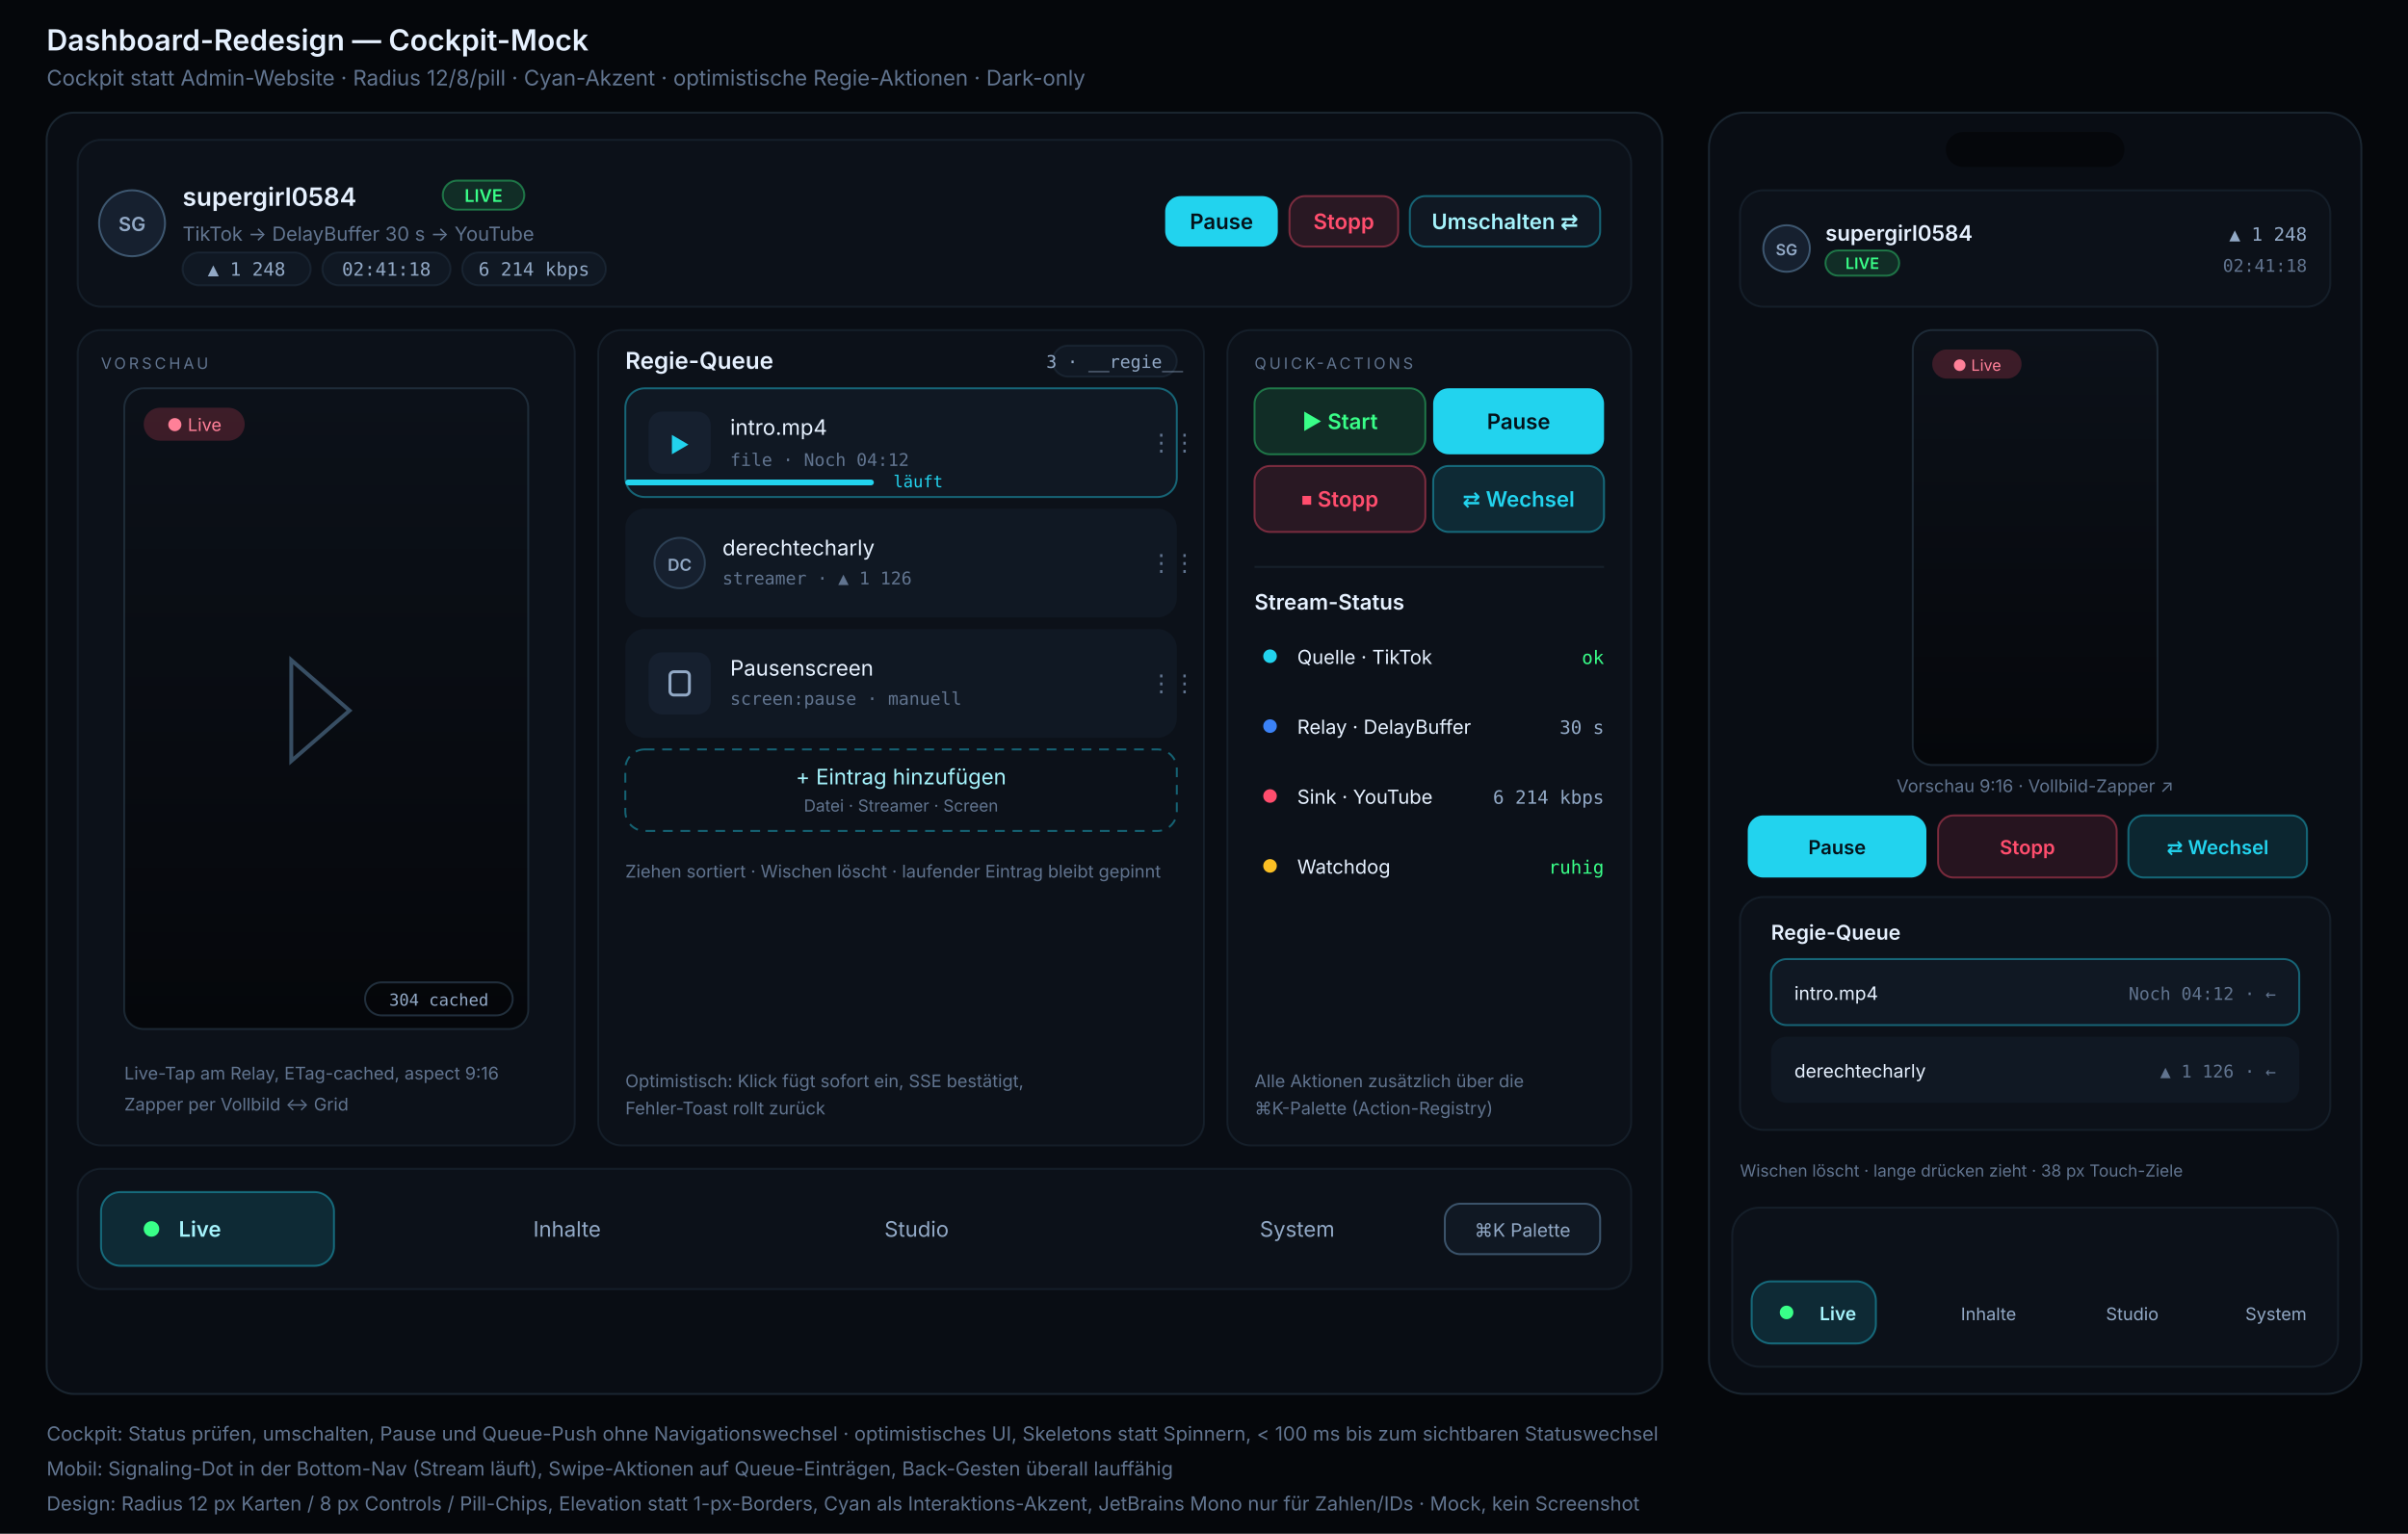
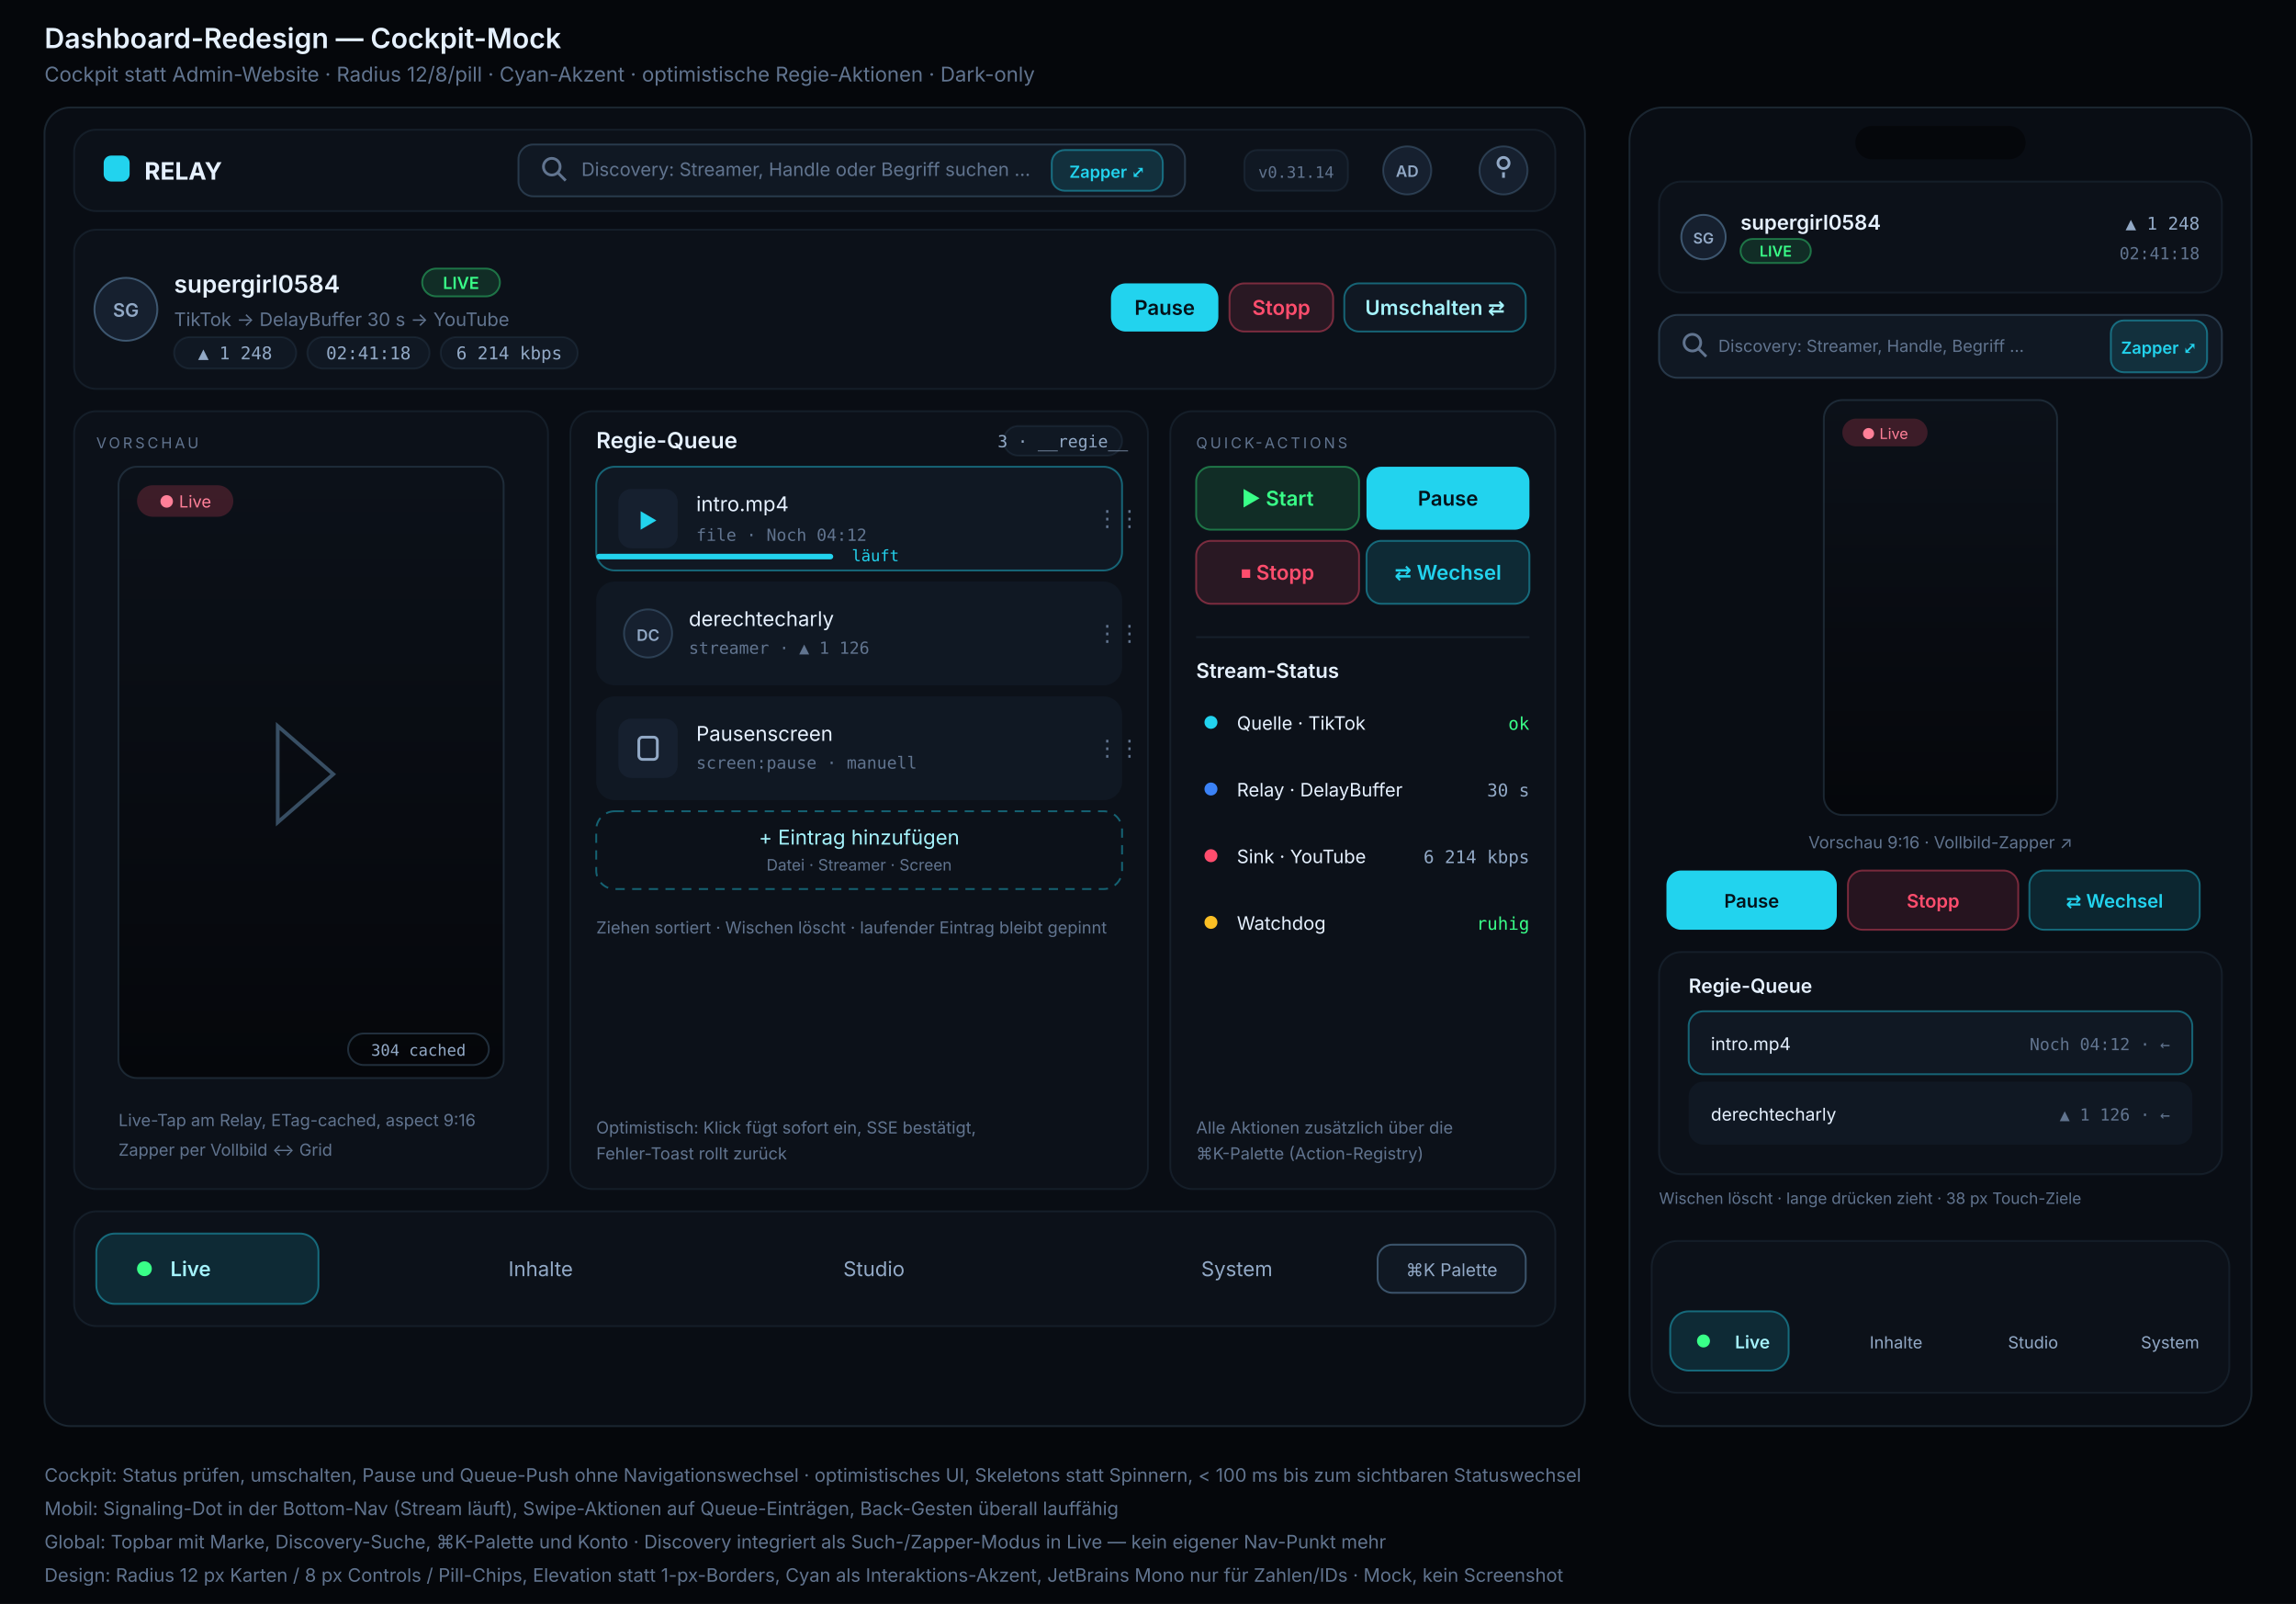
- <svg xmlns="http://www.w3.org/2000/svg" viewBox="0 0 1240 790" width="1240" height="790" font-family="Inter, 'Segoe UI', system-ui, sans-serif">
+ <svg xmlns="http://www.w3.org/2000/svg" viewBox="0 0 1240 866" width="1240" height="866" font-family="Inter, 'Segoe UI', system-ui, sans-serif">
  <defs>
    <linearGradient id="prev" x1="0" y1="0" x2="0" y2="1">
      <stop offset="0" stop-color="#0c1119" />
      <stop offset="1" stop-color="#05070b" />
    </linearGradient>
  </defs>
-   <rect width="1240" height="790" fill="#05070b" />
+   <rect width="1240" height="866" fill="#05070b" />
  <text x="24" y="26" fill="#e6f1ff" font-size="15" font-weight="600">Dashboard-Redesign — Cockpit-Mock</text>
  <text x="24" y="44" fill="#61748f" font-size="11">Cockpit statt Admin-Website · Radius 12/8/pill · Cyan-Akzent · optimistische Regie-Aktionen · Dark-only</text>
-   <rect x="24" y="58" width="832" height="660" rx="14" fill="#090d14" stroke="rgba(148,208,255,0.14)" />
-   <rect x="40" y="72" width="800" height="86" rx="12" fill="#0c1119" stroke="rgba(148,208,255,0.08)" />
-   <circle cx="68" cy="115" r="17" fill="#16202f" stroke="rgba(148,208,255,0.34)" />
-   <text x="68" y="119" fill="#92a9c6" font-size="10" text-anchor="middle" font-weight="600">SG</text>
-   <text x="94" y="106" fill="#e6f1ff" font-size="13" font-weight="600">supergirl0584</text>
-   <rect x="228" y="93" width="42" height="15" rx="7.5" fill="rgba(57,255,136,0.12)" stroke="rgba(57,255,136,0.38)" />
-   <text x="249" y="104" fill="#39ff88" font-size="9" font-weight="600" text-anchor="middle">LIVE</text>
-   <text x="94" y="124" fill="#61748f" font-size="10">TikTok → DelayBuffer 30 s → YouTube</text>
+   <rect x="24" y="58" width="832" height="712" rx="14" fill="#090d14" stroke="rgba(148,208,255,0.14)" />
+   <rect x="40" y="70" width="800" height="44" rx="12" fill="#0c1119" stroke="rgba(148,208,255,0.08)" />
+   <rect x="56" y="84" width="14" height="14" rx="4" fill="#22d3ee" />
+   <text x="78" y="97" fill="#e6f1ff" font-size="13" font-weight="700">RELAY</text>
+   <rect x="280" y="78" width="360" height="28" rx="8" fill="#101823" stroke="rgba(148,208,255,0.2)" />
+   <circle cx="298" cy="90" r="4.5" fill="none" stroke="#61748f" stroke-width="1.5" />
+   <line x1="301.5" y1="93.5" x2="305.5" y2="97.5" stroke="#61748f" stroke-width="1.5" />
+   <text x="314" y="95" fill="#61748f" font-size="10">Discovery: Streamer, Handle oder Begriff suchen …</text>
+   <rect x="568" y="81" width="60" height="22" rx="7" fill="rgba(34,211,238,0.13)" stroke="rgba(34,211,238,0.42)" />
+   <text x="598" y="96" fill="#22d3ee" font-size="9" font-weight="600" text-anchor="middle">Zapper ⤢</text>
+   <rect x="672" y="81" width="56" height="22" rx="7" fill="#101823" stroke="rgba(148,208,255,0.08)" />
+   <text x="700" y="96" fill="#61748f" font-size="8.5" text-anchor="middle" font-family="'JetBrains Mono', ui-monospace, monospace">v0.31.14</text>
+   <circle cx="760" cy="92" r="13" fill="#16202f" stroke="rgba(148,208,255,0.2)" />
+   <text x="760" y="95.5" fill="#92a9c6" font-size="8.5" text-anchor="middle" font-weight="600">AD</text>
+   <circle cx="812" cy="92" r="13" fill="#16202f" stroke="rgba(148,208,255,0.2)" />
+   <circle cx="812" cy="88" r="3" fill="none" stroke="#92a9c6" stroke-width="1.5" />
+   <line x1="812" y1="93" x2="812" y2="96" stroke="#92a9c6" stroke-width="1.5" />
+   <rect x="40" y="124" width="800" height="86" rx="12" fill="#0c1119" stroke="rgba(148,208,255,0.08)" />
+   <circle cx="68" cy="167" r="17" fill="#16202f" stroke="rgba(148,208,255,0.34)" />
+   <text x="68" y="171" fill="#92a9c6" font-size="10" text-anchor="middle" font-weight="600">SG</text>
+   <text x="94" y="158" fill="#e6f1ff" font-size="13" font-weight="600">supergirl0584</text>
+   <rect x="228" y="145" width="42" height="15" rx="7.5" fill="rgba(57,255,136,0.12)" stroke="rgba(57,255,136,0.38)" />
+   <text x="249" y="156" fill="#39ff88" font-size="9" font-weight="600" text-anchor="middle">LIVE</text>
+   <text x="94" y="176" fill="#61748f" font-size="10">TikTok → DelayBuffer 30 s → YouTube</text>
  <g font-size="9.5" fill="#92a9c6">
-     <rect x="94" y="130" width="66" height="17" rx="8.5" fill="#101823" stroke="rgba(148,208,255,0.08)" />
-     <text x="127" y="142" text-anchor="middle" font-family="'JetBrains Mono', ui-monospace, monospace">▲ 1 248</text>
-     <rect x="166" y="130" width="66" height="17" rx="8.5" fill="#101823" stroke="rgba(148,208,255,0.08)" />
-     <text x="199" y="142" text-anchor="middle" font-family="'JetBrains Mono', ui-monospace, monospace">02:41:18</text>
-     <rect x="238" y="130" width="74" height="17" rx="8.5" fill="#101823" stroke="rgba(148,208,255,0.08)" />
-     <text x="275" y="142" text-anchor="middle" font-family="'JetBrains Mono', ui-monospace, monospace">6 214 kbps</text>
+     <rect x="94" y="182" width="66" height="17" rx="8.5" fill="#101823" stroke="rgba(148,208,255,0.08)" />
+     <text x="127" y="194" text-anchor="middle" font-family="'JetBrains Mono', ui-monospace, monospace">▲ 1 248</text>
+     <rect x="166" y="182" width="66" height="17" rx="8.5" fill="#101823" stroke="rgba(148,208,255,0.08)" />
+     <text x="199" y="194" text-anchor="middle" font-family="'JetBrains Mono', ui-monospace, monospace">02:41:18</text>
+     <rect x="238" y="182" width="74" height="17" rx="8.5" fill="#101823" stroke="rgba(148,208,255,0.08)" />
+     <text x="275" y="194" text-anchor="middle" font-family="'JetBrains Mono', ui-monospace, monospace">6 214 kbps</text>
  </g>
-   <rect x="600" y="101" width="58" height="26" rx="8" fill="#22d3ee" />
-   <text x="629" y="118" fill="#04121a" font-size="11" font-weight="600" text-anchor="middle">Pause</text>
-   <rect x="664" y="101" width="56" height="26" rx="8" fill="rgba(255,77,109,0.12)" stroke="rgba(255,77,109,0.42)" />
-   <text x="692" y="118" fill="#ff4d6d" font-size="11" font-weight="600" text-anchor="middle">Stopp</text>
-   <rect x="726" y="101" width="98" height="26" rx="8" fill="#101823" stroke="rgba(34,211,238,0.42)" />
-   <text x="775" y="118" fill="#a5f3fc" font-size="11" font-weight="600" text-anchor="middle">Umschalten ⇄</text>
-   <rect x="40" y="170" width="256" height="420" rx="12" fill="#0c1119" stroke="rgba(148,208,255,0.08)" />
-   <text x="52" y="190" fill="#61748f" font-size="8" letter-spacing="1.5">VORSCHAU</text>
-   <rect x="64" y="200" width="208" height="330" rx="10" fill="url(#prev)" stroke="rgba(148,208,255,0.14)" />
-   <path d="M150 340 l30 26 -30 26 z" fill="none" stroke="rgba(148,208,255,0.34)" stroke-width="2" />
-   <rect x="74" y="210" width="52" height="17" rx="8.5" fill="rgba(255,77,109,0.2)" />
-   <text x="100" y="222" fill="#ff8098" font-size="9" text-anchor="middle">● Live</text>
-   <rect x="188" y="506" width="76" height="17" rx="8.5" fill="rgba(5,7,11,0.8)" stroke="rgba(148,208,255,0.2)" />
-   <text x="226" y="518" fill="#92a9c6" font-size="8.5" text-anchor="middle" font-family="'JetBrains Mono', ui-monospace, monospace">304 cached</text>
-   <text x="64" y="556" fill="#61748f" font-size="9">Live-Tap am Relay, ETag-cached, aspect 9:16</text>
-   <text x="64" y="572" fill="#61748f" font-size="9">Zapper per Vollbild ↔ Grid</text>
-   <rect x="308" y="170" width="312" height="420" rx="12" fill="#0c1119" stroke="rgba(148,208,255,0.08)" />
-   <text x="322" y="190" fill="#e6f1ff" font-size="12" font-weight="600">Regie-Queue</text>
-   <rect x="542" y="178" width="64" height="16" rx="8" fill="#101823" stroke="rgba(148,208,255,0.08)" />
-   <text x="574" y="189.5" fill="#92a9c6" font-size="9" text-anchor="middle" font-family="'JetBrains Mono', ui-monospace, monospace">3 · __regie__</text>
-   <rect x="322" y="200" width="284" height="56" rx="10" fill="#101823" stroke="rgba(34,211,238,0.42)" />
-   <rect x="334" y="212" width="32" height="32" rx="7" fill="#16202f" />
-   <text x="350" y="233" fill="#22d3ee" font-size="11" text-anchor="middle">▶</text>
-   <text x="376" y="224" fill="#e6f1ff" font-size="11">intro.mp4</text>
-   <text x="376" y="240" fill="#61748f" font-size="9" font-family="'JetBrains Mono', ui-monospace, monospace">file · Noch 04:12</text>
-   <text x="592" y="232" fill="#61748f" font-size="12">⋮⋮</text>
-   <rect x="322" y="247" width="128" height="3" rx="1.5" fill="#22d3ee" />
-   <text x="460" y="251" fill="#22d3ee" font-size="8.5" font-family="'JetBrains Mono', ui-monospace, monospace">läuft</text>
-   <rect x="322" y="262" width="284" height="56" rx="10" fill="#101823" />
-   <circle cx="350" cy="290" r="13" fill="#16202f" stroke="rgba(148,208,255,0.2)" />
-   <text x="350" y="294" fill="#92a9c6" font-size="8.5" text-anchor="middle" font-weight="600">DC</text>
-   <text x="372" y="286" fill="#e6f1ff" font-size="11">derechtecharly</text>
-   <text x="372" y="301" fill="#61748f" font-size="9" font-family="'JetBrains Mono', ui-monospace, monospace">streamer · ▲ 1 126</text>
-   <text x="592" y="294" fill="#61748f" font-size="12">⋮⋮</text>
-   <rect x="322" y="324" width="284" height="56" rx="10" fill="#101823" />
-   <rect x="334" y="336" width="32" height="32" rx="7" fill="#16202f" />
-   <rect x="345" y="346" width="10" height="12" rx="2" fill="none" stroke="#92a9c6" stroke-width="1.5" />
-   <text x="376" y="348" fill="#e6f1ff" font-size="11">Pausenscreen</text>
-   <text x="376" y="363" fill="#61748f" font-size="9" font-family="'JetBrains Mono', ui-monospace, monospace">screen:pause · manuell</text>
-   <text x="592" y="356" fill="#61748f" font-size="12">⋮⋮</text>
-   <rect x="322" y="386" width="284" height="42" rx="10" fill="none" stroke="rgba(34,211,238,0.42)" stroke-dasharray="5 4" />
-   <text x="464" y="404" fill="#a5f3fc" font-size="11" text-anchor="middle">+ Eintrag hinzufügen</text>
-   <text x="464" y="418" fill="#61748f" font-size="8.5" text-anchor="middle">Datei · Streamer · Screen</text>
-   <text x="322" y="452" fill="#61748f" font-size="9">Ziehen sortiert · Wischen löscht · laufender Eintrag bleibt gepinnt</text>
-   <text x="322" y="560" fill="#61748f" font-size="9">Optimistisch: Klick fügt sofort ein, SSE bestätigt,</text>
-   <text x="322" y="574" fill="#61748f" font-size="9">Fehler-Toast rollt zurück</text>
-   <rect x="632" y="170" width="208" height="420" rx="12" fill="#0c1119" stroke="rgba(148,208,255,0.08)" />
-   <text x="646" y="190" fill="#61748f" font-size="8" letter-spacing="1.5">QUICK-ACTIONS</text>
-   <rect x="646" y="200" width="88" height="34" rx="8" fill="rgba(57,255,136,0.12)" stroke="rgba(57,255,136,0.38)" />
-   <text x="690" y="221" fill="#39ff88" font-size="11" font-weight="600" text-anchor="middle">▶ Start</text>
-   <rect x="738" y="200" width="88" height="34" rx="8" fill="#22d3ee" />
-   <text x="782" y="221" fill="#04121a" font-size="11" font-weight="600" text-anchor="middle">Pause</text>
-   <rect x="646" y="240" width="88" height="34" rx="8" fill="rgba(255,77,109,0.12)" stroke="rgba(255,77,109,0.42)" />
-   <text x="690" y="261" fill="#ff4d6d" font-size="11" font-weight="600" text-anchor="middle">⏹ Stopp</text>
-   <rect x="738" y="240" width="88" height="34" rx="8" fill="rgba(34,211,238,0.13)" stroke="rgba(34,211,238,0.42)" />
-   <text x="782" y="261" fill="#22d3ee" font-size="11" font-weight="600" text-anchor="middle">⇄ Wechsel</text>
-   <line x1="646" y1="292" x2="826" y2="292" stroke="rgba(148,208,255,0.08)" />
-   <text x="646" y="314" fill="#e6f1ff" font-size="11" font-weight="600">Stream-Status</text>
+   <rect x="600" y="153" width="58" height="26" rx="8" fill="#22d3ee" />
+   <text x="629" y="170" fill="#04121a" font-size="11" font-weight="600" text-anchor="middle">Pause</text>
+   <rect x="664" y="153" width="56" height="26" rx="8" fill="rgba(255,77,109,0.12)" stroke="rgba(255,77,109,0.42)" />
+   <text x="692" y="170" fill="#ff4d6d" font-size="11" font-weight="600" text-anchor="middle">Stopp</text>
+   <rect x="726" y="153" width="98" height="26" rx="8" fill="#101823" stroke="rgba(34,211,238,0.42)" />
+   <text x="775" y="170" fill="#a5f3fc" font-size="11" font-weight="600" text-anchor="middle">Umschalten ⇄</text>
+   <rect x="40" y="222" width="256" height="420" rx="12" fill="#0c1119" stroke="rgba(148,208,255,0.08)" />
+   <text x="52" y="242" fill="#61748f" font-size="8" letter-spacing="1.5">VORSCHAU</text>
+   <rect x="64" y="252" width="208" height="330" rx="10" fill="url(#prev)" stroke="rgba(148,208,255,0.14)" />
+   <path d="M150 392 l30 26 -30 26 z" fill="none" stroke="rgba(148,208,255,0.34)" stroke-width="2" />
+   <rect x="74" y="262" width="52" height="17" rx="8.5" fill="rgba(255,77,109,0.2)" />
+   <text x="100" y="274" fill="#ff8098" font-size="9" text-anchor="middle">● Live</text>
+   <rect x="188" y="558" width="76" height="17" rx="8.5" fill="rgba(5,7,11,0.8)" stroke="rgba(148,208,255,0.2)" />
+   <text x="226" y="570" fill="#92a9c6" font-size="8.5" text-anchor="middle" font-family="'JetBrains Mono', ui-monospace, monospace">304 cached</text>
+   <text x="64" y="608" fill="#61748f" font-size="9">Live-Tap am Relay, ETag-cached, aspect 9:16</text>
+   <text x="64" y="624" fill="#61748f" font-size="9">Zapper per Vollbild ↔ Grid</text>
+   <rect x="308" y="222" width="312" height="420" rx="12" fill="#0c1119" stroke="rgba(148,208,255,0.08)" />
+   <text x="322" y="242" fill="#e6f1ff" font-size="12" font-weight="600">Regie-Queue</text>
+   <rect x="542" y="230" width="64" height="16" rx="8" fill="#101823" stroke="rgba(148,208,255,0.08)" />
+   <text x="574" y="241.5" fill="#92a9c6" font-size="9" text-anchor="middle" font-family="'JetBrains Mono', ui-monospace, monospace">3 · __regie__</text>
+   <rect x="322" y="252" width="284" height="56" rx="10" fill="#101823" stroke="rgba(34,211,238,0.42)" />
+   <rect x="334" y="264" width="32" height="32" rx="7" fill="#16202f" />
+   <text x="350" y="285" fill="#22d3ee" font-size="11" text-anchor="middle">▶</text>
+   <text x="376" y="276" fill="#e6f1ff" font-size="11">intro.mp4</text>
+   <text x="376" y="292" fill="#61748f" font-size="9" font-family="'JetBrains Mono', ui-monospace, monospace">file · Noch 04:12</text>
+   <text x="592" y="284" fill="#61748f" font-size="12">⋮⋮</text>
+   <rect x="322" y="299" width="128" height="3" rx="1.5" fill="#22d3ee" />
+   <text x="460" y="303" fill="#22d3ee" font-size="8.5" font-family="'JetBrains Mono', ui-monospace, monospace">läuft</text>
+   <rect x="322" y="314" width="284" height="56" rx="10" fill="#101823" />
+   <circle cx="350" cy="342" r="13" fill="#16202f" stroke="rgba(148,208,255,0.2)" />
+   <text x="350" y="346" fill="#92a9c6" font-size="8.5" text-anchor="middle" font-weight="600">DC</text>
+   <text x="372" y="338" fill="#e6f1ff" font-size="11">derechtecharly</text>
+   <text x="372" y="353" fill="#61748f" font-size="9" font-family="'JetBrains Mono', ui-monospace, monospace">streamer · ▲ 1 126</text>
+   <text x="592" y="346" fill="#61748f" font-size="12">⋮⋮</text>
+   <rect x="322" y="376" width="284" height="56" rx="10" fill="#101823" />
+   <rect x="334" y="388" width="32" height="32" rx="7" fill="#16202f" />
+   <rect x="345" y="398" width="10" height="12" rx="2" fill="none" stroke="#92a9c6" stroke-width="1.5" />
+   <text x="376" y="400" fill="#e6f1ff" font-size="11">Pausenscreen</text>
+   <text x="376" y="415" fill="#61748f" font-size="9" font-family="'JetBrains Mono', ui-monospace, monospace">screen:pause · manuell</text>
+   <text x="592" y="408" fill="#61748f" font-size="12">⋮⋮</text>
+   <rect x="322" y="438" width="284" height="42" rx="10" fill="none" stroke="rgba(34,211,238,0.42)" stroke-dasharray="5 4" />
+   <text x="464" y="456" fill="#a5f3fc" font-size="11" text-anchor="middle">+ Eintrag hinzufügen</text>
+   <text x="464" y="470" fill="#61748f" font-size="8.5" text-anchor="middle">Datei · Streamer · Screen</text>
+   <text x="322" y="504" fill="#61748f" font-size="9">Ziehen sortiert · Wischen löscht · laufender Eintrag bleibt gepinnt</text>
+   <text x="322" y="612" fill="#61748f" font-size="9">Optimistisch: Klick fügt sofort ein, SSE bestätigt,</text>
+   <text x="322" y="626" fill="#61748f" font-size="9">Fehler-Toast rollt zurück</text>
+   <rect x="632" y="222" width="208" height="420" rx="12" fill="#0c1119" stroke="rgba(148,208,255,0.08)" />
+   <text x="646" y="242" fill="#61748f" font-size="8" letter-spacing="1.5">QUICK-ACTIONS</text>
+   <rect x="646" y="252" width="88" height="34" rx="8" fill="rgba(57,255,136,0.12)" stroke="rgba(57,255,136,0.38)" />
+   <text x="690" y="273" fill="#39ff88" font-size="11" font-weight="600" text-anchor="middle">▶ Start</text>
+   <rect x="738" y="252" width="88" height="34" rx="8" fill="#22d3ee" />
+   <text x="782" y="273" fill="#04121a" font-size="11" font-weight="600" text-anchor="middle">Pause</text>
+   <rect x="646" y="292" width="88" height="34" rx="8" fill="rgba(255,77,109,0.12)" stroke="rgba(255,77,109,0.42)" />
+   <text x="690" y="313" fill="#ff4d6d" font-size="11" font-weight="600" text-anchor="middle">⏹ Stopp</text>
+   <rect x="738" y="292" width="88" height="34" rx="8" fill="rgba(34,211,238,0.13)" stroke="rgba(34,211,238,0.42)" />
+   <text x="782" y="313" fill="#22d3ee" font-size="11" font-weight="600" text-anchor="middle">⇄ Wechsel</text>
+   <line x1="646" y1="344" x2="826" y2="344" stroke="rgba(148,208,255,0.08)" />
+   <text x="646" y="366" fill="#e6f1ff" font-size="11" font-weight="600">Stream-Status</text>
  <g font-size="10" fill="#e6f1ff">
-     <circle cx="654" cy="338" r="3.5" fill="#22d3ee" />
-     <text x="668" y="342">Quelle · TikTok</text>
-     <text x="826" y="342" fill="#39ff88" text-anchor="end" font-family="'JetBrains Mono', ui-monospace, monospace" font-size="9.5">ok</text>
-     <circle cx="654" cy="374" r="3.5" fill="#3b82f6" />
-     <text x="668" y="378">Relay · DelayBuffer</text>
-     <text x="826" y="378" fill="#92a9c6" text-anchor="end" font-family="'JetBrains Mono', ui-monospace, monospace" font-size="9.5">30 s</text>
-     <circle cx="654" cy="410" r="3.5" fill="#ff4d6d" />
-     <text x="668" y="414">Sink · YouTube</text>
-     <text x="826" y="414" fill="#92a9c6" text-anchor="end" font-family="'JetBrains Mono', ui-monospace, monospace" font-size="9.5">6 214 kbps</text>
-     <circle cx="654" cy="446" r="3.5" fill="#fbbf24" />
-     <text x="668" y="450">Watchdog</text>
-     <text x="826" y="450" fill="#39ff88" text-anchor="end" font-family="'JetBrains Mono', ui-monospace, monospace" font-size="9.5">ruhig</text>
+     <circle cx="654" cy="390" r="3.5" fill="#22d3ee" />
+     <text x="668" y="394">Quelle · TikTok</text>
+     <text x="826" y="394" fill="#39ff88" text-anchor="end" font-family="'JetBrains Mono', ui-monospace, monospace" font-size="9.5">ok</text>
+     <circle cx="654" cy="426" r="3.5" fill="#3b82f6" />
+     <text x="668" y="430">Relay · DelayBuffer</text>
+     <text x="826" y="430" fill="#92a9c6" text-anchor="end" font-family="'JetBrains Mono', ui-monospace, monospace" font-size="9.5">30 s</text>
+     <circle cx="654" cy="462" r="3.5" fill="#ff4d6d" />
+     <text x="668" y="466">Sink · YouTube</text>
+     <text x="826" y="466" fill="#92a9c6" text-anchor="end" font-family="'JetBrains Mono', ui-monospace, monospace" font-size="9.5">6 214 kbps</text>
+     <circle cx="654" cy="498" r="3.5" fill="#fbbf24" />
+     <text x="668" y="502">Watchdog</text>
+     <text x="826" y="502" fill="#39ff88" text-anchor="end" font-family="'JetBrains Mono', ui-monospace, monospace" font-size="9.5">ruhig</text>
  </g>
-   <text x="646" y="560" fill="#61748f" font-size="9">Alle Aktionen zusätzlich über die</text>
-   <text x="646" y="574" fill="#61748f" font-size="9">⌘K-Palette (Action-Registry)</text>
-   <rect x="40" y="602" width="800" height="62" rx="12" fill="#0c1119" stroke="rgba(148,208,255,0.08)" />
-   <rect x="52" y="614" width="120" height="38" rx="10" fill="rgba(34,211,238,0.13)" stroke="rgba(34,211,238,0.42)" />
-   <circle cx="78" cy="633" r="4" fill="#39ff88" />
-   <text x="92" y="637" fill="#a5f3fc" font-size="11" font-weight="600">Live</text>
-   <text x="292" y="637" fill="#92a9c6" font-size="11" text-anchor="middle">Inhalte</text>
-   <text x="472" y="637" fill="#92a9c6" font-size="11" text-anchor="middle">Studio</text>
-   <text x="668" y="637" fill="#92a9c6" font-size="11" text-anchor="middle">System</text>
-   <rect x="744" y="620" width="80" height="26" rx="8" fill="#101823" stroke="rgba(148,208,255,0.34)" />
-   <text x="784" y="637" fill="#92a9c6" font-size="9.5" text-anchor="middle">⌘K Palette</text>
-   <rect x="880" y="58" width="336" height="660" rx="18" fill="#090d14" stroke="rgba(148,208,255,0.14)" />
+   <text x="646" y="612" fill="#61748f" font-size="9">Alle Aktionen zusätzlich über die</text>
+   <text x="646" y="626" fill="#61748f" font-size="9">⌘K-Palette (Action-Registry)</text>
+   <rect x="40" y="654" width="800" height="62" rx="12" fill="#0c1119" stroke="rgba(148,208,255,0.08)" />
+   <rect x="52" y="666" width="120" height="38" rx="10" fill="rgba(34,211,238,0.13)" stroke="rgba(34,211,238,0.42)" />
+   <circle cx="78" cy="685" r="4" fill="#39ff88" />
+   <text x="92" y="689" fill="#a5f3fc" font-size="11" font-weight="600">Live</text>
+   <text x="292" y="689" fill="#92a9c6" font-size="11" text-anchor="middle">Inhalte</text>
+   <text x="472" y="689" fill="#92a9c6" font-size="11" text-anchor="middle">Studio</text>
+   <text x="668" y="689" fill="#92a9c6" font-size="11" text-anchor="middle">System</text>
+   <rect x="744" y="672" width="80" height="26" rx="8" fill="#101823" stroke="rgba(148,208,255,0.34)" />
+   <text x="784" y="689" fill="#92a9c6" font-size="9.5" text-anchor="middle">⌘K Palette</text>
+   <rect x="880" y="58" width="336" height="712" rx="18" fill="#090d14" stroke="rgba(148,208,255,0.14)" />
  <rect x="1002" y="68" width="92" height="18" rx="9" fill="#05070b" />
  <rect x="896" y="98" width="304" height="60" rx="12" fill="#0c1119" stroke="rgba(148,208,255,0.08)" />
  <circle cx="920" cy="128" r="12" fill="#16202f" stroke="rgba(148,208,255,0.34)" />
  <text x="920" y="131.5" fill="#92a9c6" font-size="8" text-anchor="middle" font-weight="600">SG</text>
  <text x="940" y="124" fill="#e6f1ff" font-size="11" font-weight="600">supergirl0584</text>
  <rect x="940" y="129" width="38" height="13" rx="6.5" fill="rgba(57,255,136,0.12)" stroke="rgba(57,255,136,0.38)" />
  <text x="959" y="138.5" fill="#39ff88" font-size="8" font-weight="600" text-anchor="middle">LIVE</text>
  <text x="1188" y="124" fill="#92a9c6" font-size="9.5" text-anchor="end" font-family="'JetBrains Mono', ui-monospace, monospace">▲ 1 248</text>
  <text x="1188" y="140" fill="#61748f" font-size="9" text-anchor="end" font-family="'JetBrains Mono', ui-monospace, monospace">02:41:18</text>
-   <rect x="985" y="170" width="126" height="224" rx="10" fill="url(#prev)" stroke="rgba(148,208,255,0.14)" />
-   <rect x="995" y="180" width="46" height="15" rx="7.5" fill="rgba(255,77,109,0.2)" />
-   <text x="1018" y="191" fill="#ff8098" font-size="8" text-anchor="middle">● Live</text>
-   <text x="1048" y="408" fill="#61748f" font-size="9" text-anchor="middle">Vorschau 9:16 · Vollbild-Zapper ↗</text>
+   <rect x="896" y="170" width="304" height="34" rx="10" fill="#101823" stroke="rgba(148,208,255,0.2)" />
+   <circle cx="914" cy="185" r="4.5" fill="none" stroke="#61748f" stroke-width="1.5" />
+   <line x1="917.5" y1="188.5" x2="921.5" y2="192.5" stroke="#61748f" stroke-width="1.5" />
+   <text x="928" y="190" fill="#61748f" font-size="9">Discovery: Streamer, Handle, Begriff …</text>
+   <rect x="1140" y="173" width="52" height="28" rx="7" fill="rgba(34,211,238,0.13)" stroke="rgba(34,211,238,0.42)" />
+   <text x="1166" y="191" fill="#22d3ee" font-size="9" font-weight="600" text-anchor="middle">Zapper ⤢</text>
+   <rect x="985" y="216" width="126" height="224" rx="10" fill="url(#prev)" stroke="rgba(148,208,255,0.14)" />
+   <rect x="995" y="226" width="46" height="15" rx="7.5" fill="rgba(255,77,109,0.2)" />
+   <text x="1018" y="237" fill="#ff8098" font-size="8" text-anchor="middle">● Live</text>
+   <text x="1048" y="458" fill="#61748f" font-size="9" text-anchor="middle">Vorschau 9:16 · Vollbild-Zapper ↗</text>
  <g font-size="10" font-weight="600" text-anchor="middle">
-     <rect x="900" y="420" width="92" height="32" rx="8" fill="#22d3ee" />
-     <text x="946" y="440" fill="#04121a">Pause</text>
-     <rect x="998" y="420" width="92" height="32" rx="8" fill="rgba(255,77,109,0.12)" stroke="rgba(255,77,109,0.42)" />
-     <text x="1044" y="440" fill="#ff4d6d">Stopp</text>
-     <rect x="1096" y="420" width="92" height="32" rx="8" fill="rgba(34,211,238,0.13)" stroke="rgba(34,211,238,0.42)" />
-     <text x="1142" y="440" fill="#22d3ee">⇄ Wechsel</text>
+     <rect x="900" y="470" width="92" height="32" rx="8" fill="#22d3ee" />
+     <text x="946" y="490" fill="#04121a">Pause</text>
+     <rect x="998" y="470" width="92" height="32" rx="8" fill="rgba(255,77,109,0.12)" stroke="rgba(255,77,109,0.42)" />
+     <text x="1044" y="490" fill="#ff4d6d">Stopp</text>
+     <rect x="1096" y="470" width="92" height="32" rx="8" fill="rgba(34,211,238,0.13)" stroke="rgba(34,211,238,0.42)" />
+     <text x="1142" y="490" fill="#22d3ee">⇄ Wechsel</text>
  </g>
-   <rect x="896" y="462" width="304" height="120" rx="12" fill="#0c1119" stroke="rgba(148,208,255,0.08)" />
-   <text x="912" y="484" fill="#e6f1ff" font-size="10.5" font-weight="600">Regie-Queue</text>
-   <rect x="912" y="494" width="272" height="34" rx="8" fill="#101823" stroke="rgba(34,211,238,0.42)" />
-   <text x="924" y="515" fill="#e6f1ff" font-size="9.5">intro.mp4</text>
-   <text x="1172" y="515" fill="#61748f" font-size="9" text-anchor="end" font-family="'JetBrains Mono', ui-monospace, monospace">Noch 04:12 · ←</text>
-   <rect x="912" y="534" width="272" height="34" rx="8" fill="#101823" />
-   <text x="924" y="555" fill="#e6f1ff" font-size="9.5">derechtecharly</text>
-   <text x="1172" y="555" fill="#61748f" font-size="9" text-anchor="end" font-family="'JetBrains Mono', ui-monospace, monospace">▲ 1 126 · ←</text>
-   <text x="896" y="606" fill="#61748f" font-size="8.5">Wischen löscht · lange drücken zieht · 38 px Touch-Ziele</text>
-   <rect x="892" y="622" width="312" height="82" rx="14" fill="#0c1119" stroke="rgba(148,208,255,0.08)" />
-   <rect x="902" y="660" width="64" height="32" rx="10" fill="rgba(34,211,238,0.13)" stroke="rgba(34,211,238,0.42)" />
-   <circle cx="920" cy="676" r="3.5" fill="#39ff88" />
-   <text x="937" y="680" fill="#a5f3fc" font-size="9.5" font-weight="600">Live</text>
+   <rect x="896" y="514" width="304" height="120" rx="12" fill="#0c1119" stroke="rgba(148,208,255,0.08)" />
+   <text x="912" y="536" fill="#e6f1ff" font-size="10.5" font-weight="600">Regie-Queue</text>
+   <rect x="912" y="546" width="272" height="34" rx="8" fill="#101823" stroke="rgba(34,211,238,0.42)" />
+   <text x="924" y="567" fill="#e6f1ff" font-size="9.5">intro.mp4</text>
+   <text x="1172" y="567" fill="#61748f" font-size="9" text-anchor="end" font-family="'JetBrains Mono', ui-monospace, monospace">Noch 04:12 · ←</text>
+   <rect x="912" y="584" width="272" height="34" rx="8" fill="#101823" />
+   <text x="924" y="605" fill="#e6f1ff" font-size="9.5">derechtecharly</text>
+   <text x="1172" y="605" fill="#61748f" font-size="9" text-anchor="end" font-family="'JetBrains Mono', ui-monospace, monospace">▲ 1 126 · ←</text>
+   <text x="896" y="650" fill="#61748f" font-size="8.5">Wischen löscht · lange drücken zieht · 38 px Touch-Ziele</text>
+   <rect x="892" y="670" width="312" height="82" rx="14" fill="#0c1119" stroke="rgba(148,208,255,0.08)" />
+   <rect x="902" y="708" width="64" height="32" rx="10" fill="rgba(34,211,238,0.13)" stroke="rgba(34,211,238,0.42)" />
+   <circle cx="920" cy="724" r="3.5" fill="#39ff88" />
+   <text x="937" y="728" fill="#a5f3fc" font-size="9.5" font-weight="600">Live</text>
  <g fill="#92a9c6" font-size="9" text-anchor="middle">
-     <text x="1024" y="680">Inhalte</text>
-     <text x="1098" y="680">Studio</text>
-     <text x="1172" y="680">System</text>
+     <text x="1024" y="728">Inhalte</text>
+     <text x="1098" y="728">Studio</text>
+     <text x="1172" y="728">System</text>
  </g>
  <g fill="#61748f" font-size="10">
-     <text x="24" y="742">Cockpit: Status prüfen, umschalten, Pause und Queue-Push ohne Navigationswechsel · optimistisches UI, Skeletons statt Spinnern, &lt; 100 ms bis zum sichtbaren Statuswechsel</text>
-     <text x="24" y="760">Mobil: Signaling-Dot in der Bottom-Nav (Stream läuft), Swipe-Aktionen auf Queue-Einträgen, Back-Gesten überall lauffähig</text>
-     <text x="24" y="778">Design: Radius 12 px Karten / 8 px Controls / Pill-Chips, Elevation statt 1-px-Borders, Cyan als Interaktions-Akzent, JetBrains Mono nur für Zahlen/IDs ·  Mock, kein Screenshot</text>
+     <text x="24" y="800">Cockpit: Status prüfen, umschalten, Pause und Queue-Push ohne Navigationswechsel · optimistisches UI, Skeletons statt Spinnern, &lt; 100 ms bis zum sichtbaren Statuswechsel</text>
+     <text x="24" y="818">Mobil: Signaling-Dot in der Bottom-Nav (Stream läuft), Swipe-Aktionen auf Queue-Einträgen, Back-Gesten überall lauffähig</text>
+     <text x="24" y="836">Global: Topbar mit Marke, Discovery-Suche, ⌘K-Palette und Konto · Discovery integriert als Such-/Zapper-Modus in Live — kein eigener Nav-Punkt mehr</text>
+     <text x="24" y="854">Design: Radius 12 px Karten / 8 px Controls / Pill-Chips, Elevation statt 1-px-Borders, Cyan als Interaktions-Akzent, JetBrains Mono nur für Zahlen/IDs · Mock, kein Screenshot</text>
  </g>
</svg>
